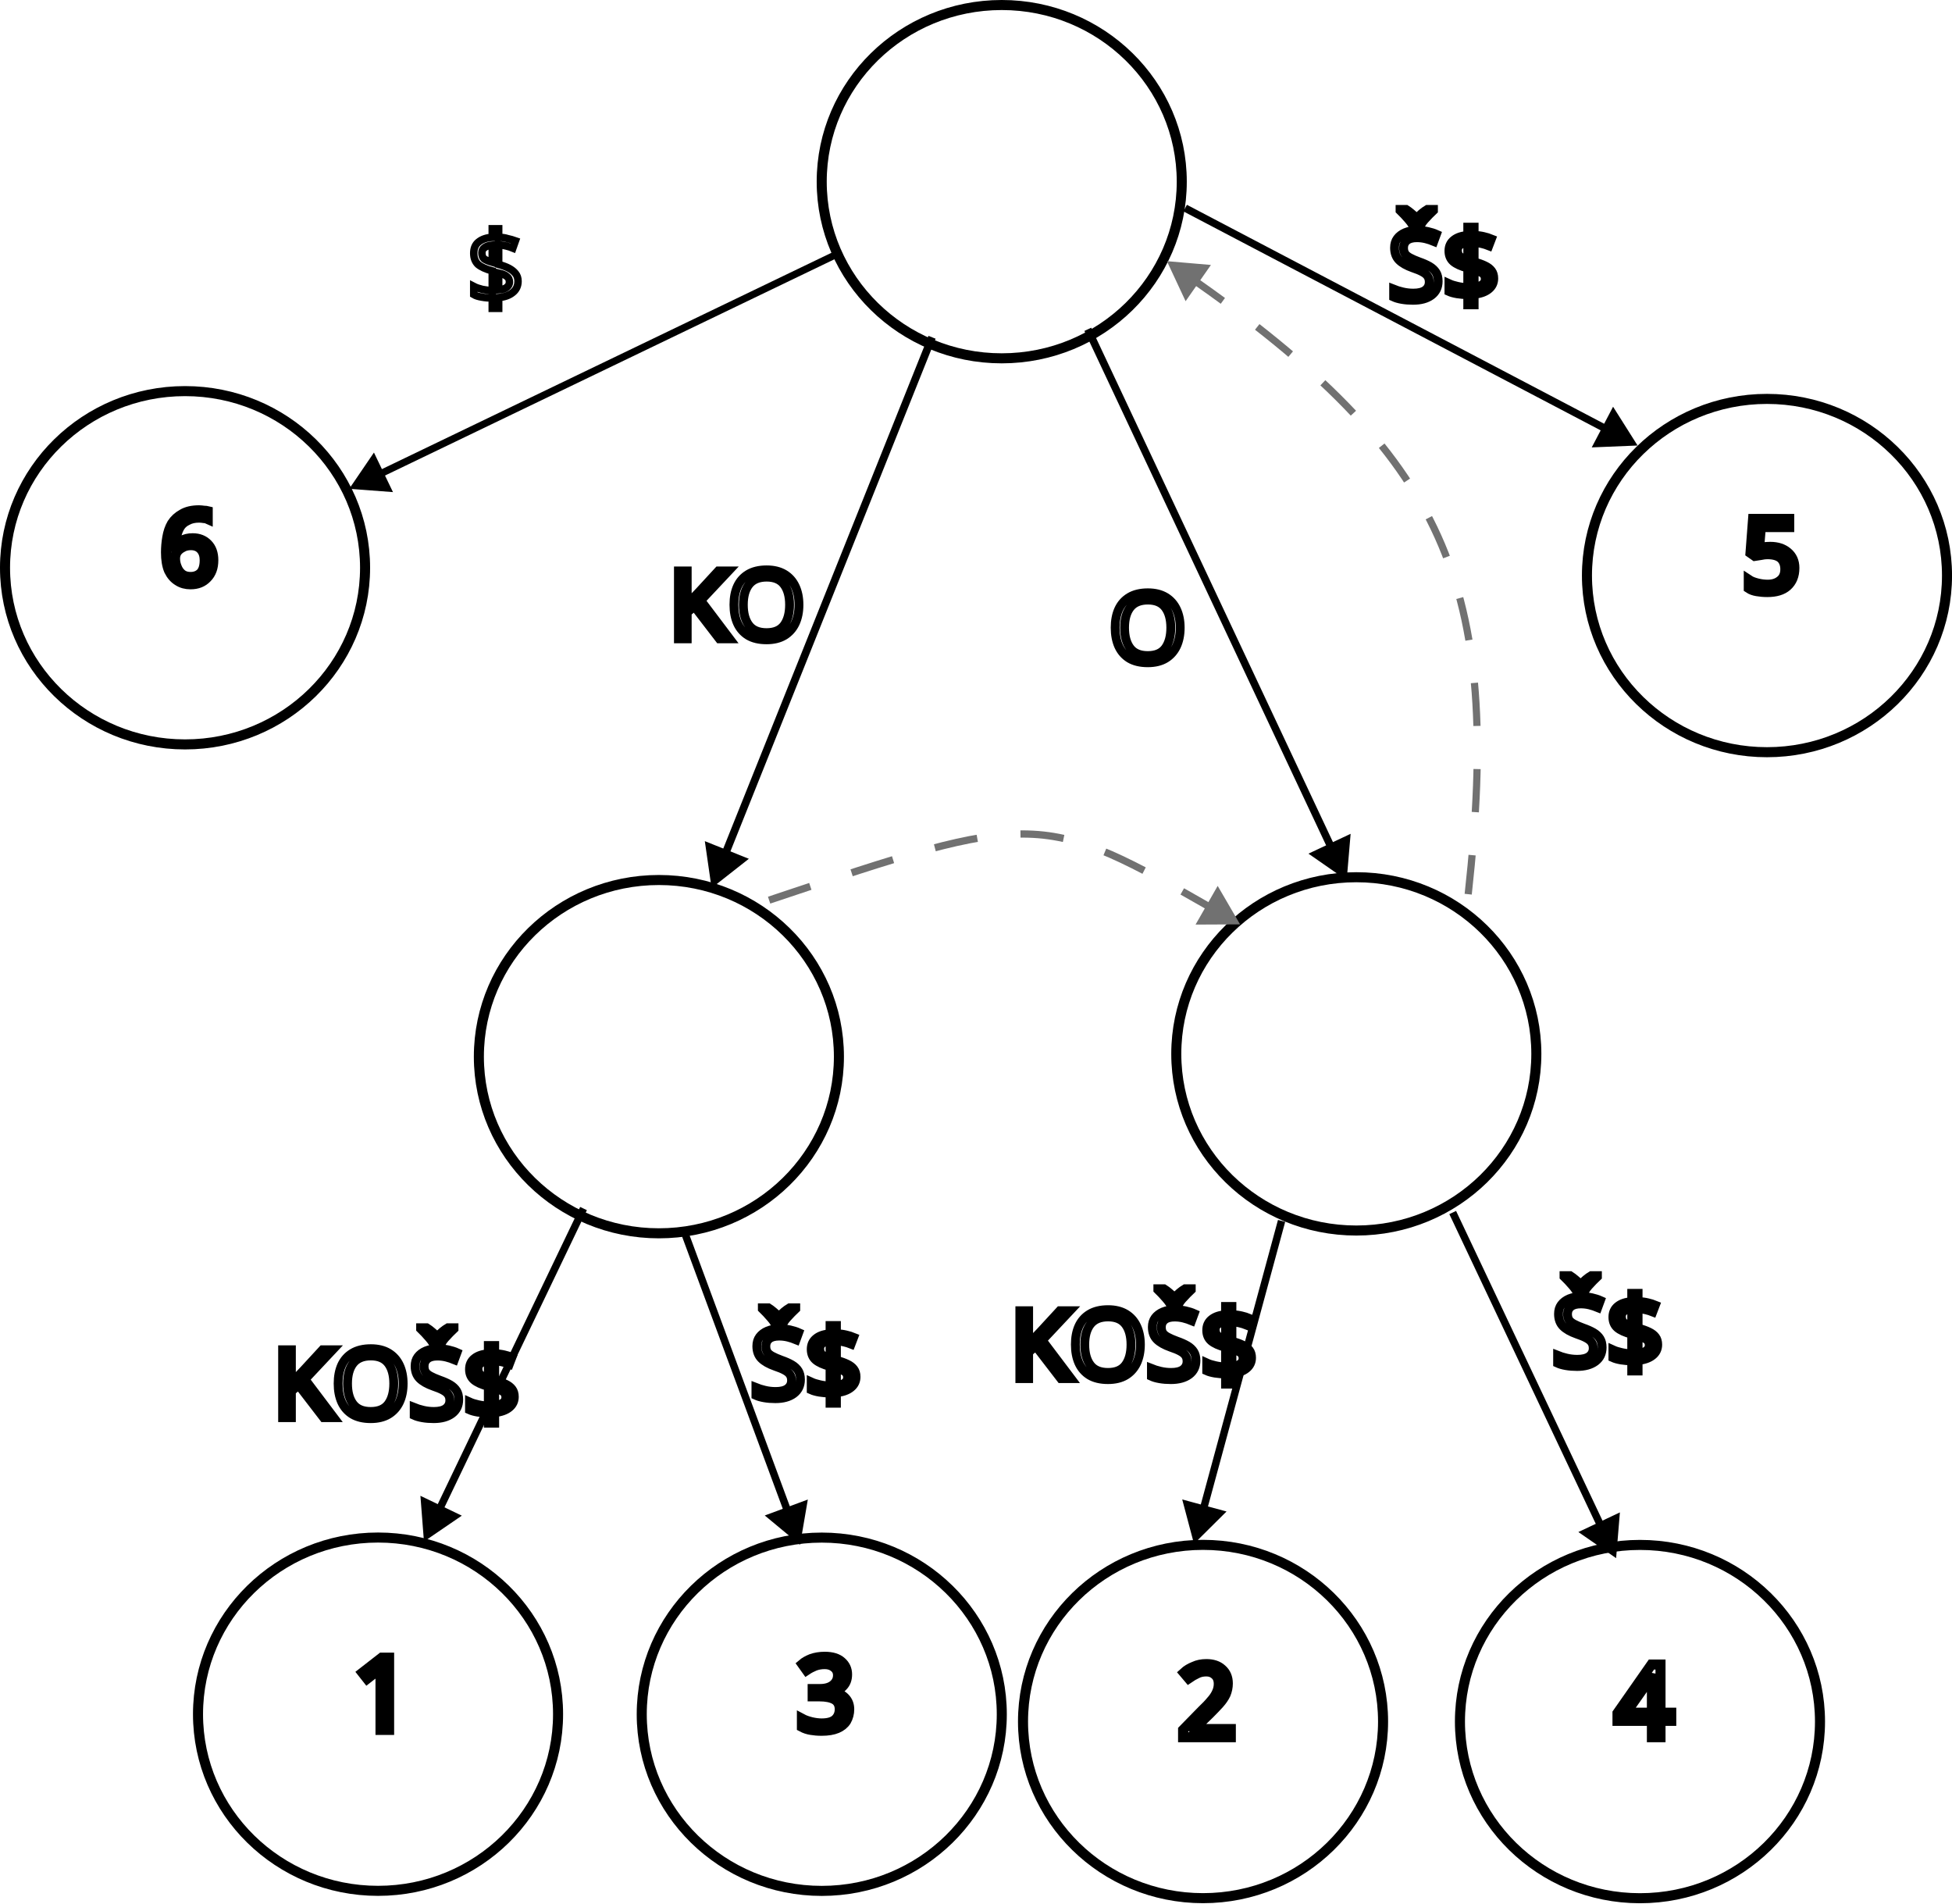
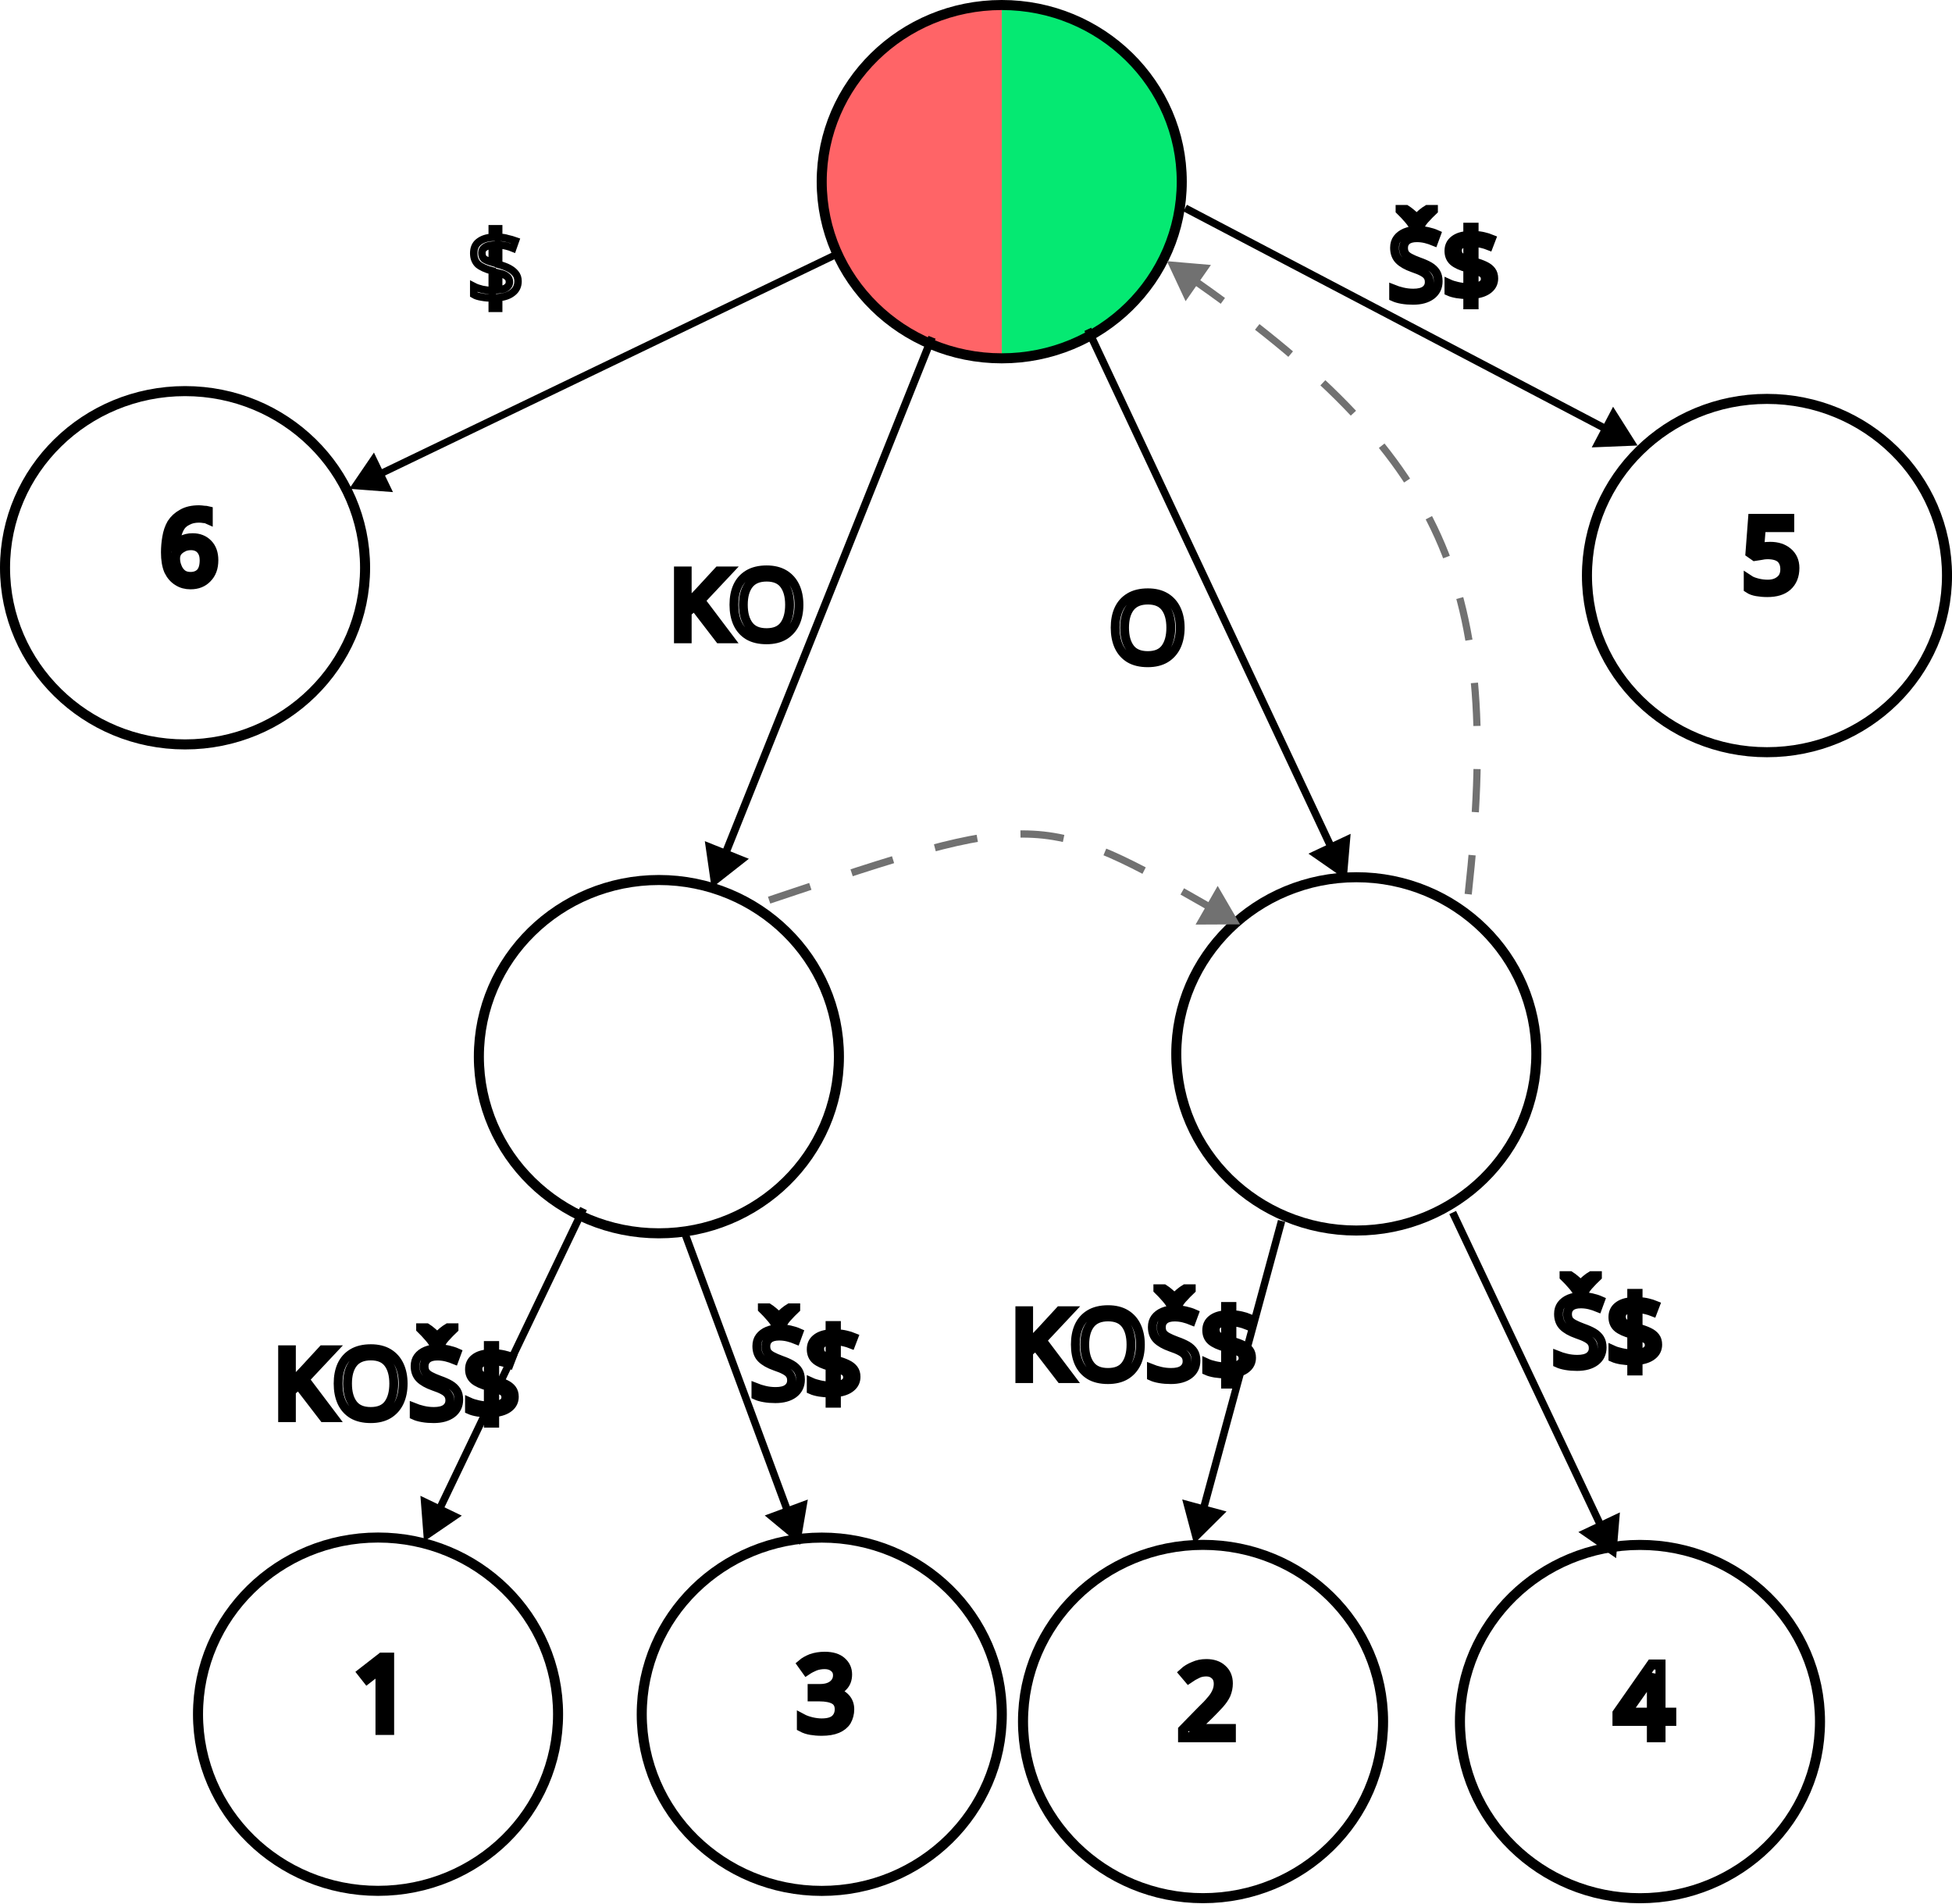
- <svg xmlns="http://www.w3.org/2000/svg" width="70.913mm" height="69.127mm" viewBox="0 0 70.913 69.127" version="1.1" id="svg1" xml:space="preserve">
+ <svg xmlns="http://www.w3.org/2000/svg" xmlns:xlink="http://www.w3.org/1999/xlink" width="70.913mm" height="69.127mm" viewBox="0 0 70.913 69.127" version="1.1" id="svg1" xml:space="preserve">
  <defs id="defs1">
+     <linearGradient id="linearGradient29">
+       <stop style="stop-color:#ff6467;stop-opacity:1;" offset="0.5" id="stop29" />
+       <stop style="stop-color:#05e972;stop-opacity:1;" offset="0.5" id="stop30" />
+     </linearGradient>
    <rect x="490.732" y="241.831" width="161.927" height="94.045" id="rect44" />
    <marker style="overflow:visible" id="Triangle" refX="0" refY="0" orient="auto" markerWidth="1" markerHeight="1" viewBox="0 0 1 1" preserveAspectRatio="xMidYMid">
      <path transform="scale(0.5)" style="fill:context-stroke;fill-rule:evenodd;stroke:context-stroke;stroke-width:1pt" d="M 5.77,0 -2.88,5 V -5 Z" id="path135" />
    </marker>
    <marker style="overflow:visible" id="Triangle-1-27-2-8" refX="0" refY="0" orient="auto-start-reverse" markerWidth="1" markerHeight="1" viewBox="0 0 1 1" preserveAspectRatio="xMidYMid">
      <path transform="scale(0.5)" style="fill:context-stroke;fill-rule:evenodd;stroke:context-stroke;stroke-width:1pt" d="M 5.77,0 -2.88,5 V -5 Z" id="path135-7-9-91-0" />
    </marker>
    <marker style="overflow:visible" id="Triangle-1-27-0-35-6" refX="0" refY="0" orient="auto-start-reverse" markerWidth="1" markerHeight="1" viewBox="0 0 1 1" preserveAspectRatio="xMidYMid">
      <path transform="scale(0.5)" style="fill:context-stroke;fill-rule:evenodd;stroke:context-stroke;stroke-width:1pt" d="M 5.77,0 -2.88,5 V -5 Z" id="path135-7-9-9-9-8" />
    </marker>
    <marker style="overflow:visible" id="Triangle-1-27-0-3-8-1" refX="0" refY="0" orient="auto-start-reverse" markerWidth="1" markerHeight="1" viewBox="0 0 1 1" preserveAspectRatio="xMidYMid">
      <path transform="scale(0.5)" style="fill:context-stroke;fill-rule:evenodd;stroke:context-stroke;stroke-width:1pt" d="M 5.77,0 -2.88,5 V -5 Z" id="path135-7-9-9-8-4-9" />
    </marker>
    <marker style="overflow:visible" id="Triangle-1-2-4-6-7" refX="0" refY="0" orient="auto-start-reverse" markerWidth="1" markerHeight="1" viewBox="0 0 1 1" preserveAspectRatio="xMidYMid">
      <path transform="scale(0.5)" style="fill:context-stroke;fill-rule:evenodd;stroke:context-stroke;stroke-width:1pt" d="M 5.77,0 -2.88,5 V -5 Z" id="path135-7-2-3-3-2" />
    </marker>
    <marker style="overflow:visible" id="Triangle-1-27-0-35-7-2" refX="0" refY="0" orient="auto-start-reverse" markerWidth="1" markerHeight="1" viewBox="0 0 1 1" preserveAspectRatio="xMidYMid">
      <path transform="scale(0.5)" style="fill:context-stroke;fill-rule:evenodd;stroke:context-stroke;stroke-width:1pt" d="M 5.77,0 -2.88,5 V -5 Z" id="path135-7-9-9-9-7-8" />
    </marker>
    <marker style="overflow:visible" id="Triangle-1-27-0-3-8-3-9" refX="0" refY="0" orient="auto-start-reverse" markerWidth="1" markerHeight="1" viewBox="0 0 1 1" preserveAspectRatio="xMidYMid">
      <path transform="scale(0.5)" style="fill:context-stroke;fill-rule:evenodd;stroke:context-stroke;stroke-width:1pt" d="M 5.77,0 -2.88,5 V -5 Z" id="path135-7-9-9-8-4-3-0" />
    </marker>
    <marker style="overflow:visible" id="Triangle-5" refX="0" refY="0" orient="auto-start-reverse" markerWidth="1" markerHeight="1" viewBox="0 0 1 1" preserveAspectRatio="xMidYMid">
      <path transform="scale(0.5)" style="fill:context-stroke;fill-rule:evenodd;stroke:context-stroke;stroke-width:1pt" d="M 5.77,0 -2.88,5 V -5 Z" id="path135-8" />
    </marker>
    <marker style="overflow:visible" id="Triangle-58" refX="0" refY="0" orient="auto-start-reverse" markerWidth="1" markerHeight="1" viewBox="0 0 1 1" preserveAspectRatio="xMidYMid">
      <path transform="scale(0.5)" style="fill:context-stroke;fill-rule:evenodd;stroke:context-stroke;stroke-width:1pt" d="M 5.77,0 -2.88,5 V -5 Z" id="path135-1" />
    </marker>
    <rect x="173.456" y="550.378" width="62.326" height="20.116" id="rect37" />
    <rect x="173.456" y="550.378" width="62.326" height="20.116" id="rect38" />
    <rect x="173.456" y="550.378" width="62.326" height="20.116" id="rect39" />
    <rect x="173.456" y="550.378" width="62.326" height="20.116" id="rect40" />
    <rect x="173.456" y="550.378" width="62.326" height="20.116" id="rect41" />
    <rect x="173.456" y="550.378" width="62.326" height="20.116" id="rect42" />
    <rect x="173.456" y="550.378" width="62.326" height="20.116" id="rect43" />
+     <linearGradient xlink:href="#linearGradient29" id="linearGradient30" x1="97.932" y1="96.689" x2="111.376" y2="96.689" gradientUnits="userSpaceOnUse" />
  </defs>
  <g id="g37" transform="translate(-68.26251,-90.09062)" style="display:inline">
    <text xml:space="preserve" style="font-style:normal;font-variant:normal;font-weight:normal;font-stretch:normal;font-size:3.678px;font-family:sans-serif;-inkscape-font-specification:'sans-serif, Normal';font-variant-ligatures:normal;font-variant-caps:normal;font-variant-numeric:normal;font-variant-east-asian:normal;text-align:start;writing-mode:lr-tb;direction:ltr;text-anchor:start;display:inline;fill:none;fill-opacity:0;fill-rule:nonzero;stroke:#000000;stroke-width:0.365;stroke-dasharray:none;stroke-opacity:1" x="81.102" y="152.919" id="text1">
      <tspan id="tspan1" style="stroke-width:0.365" x="81.102" y="152.919">1</tspan>
    </text>
-     <ellipse style="fill:none;fill-opacity:0;fill-rule:nonzero;stroke:#000000;stroke-width:0.365;stroke-dasharray:none;stroke-opacity:1" id="ellipse1" cx="104.654" cy="96.689" rx="6.54" ry="6.416" />
+     <ellipse style="fill:url(#linearGradient30);fill-opacity:1;fill-rule:nonzero;stroke:#000000;stroke-width:0.365;stroke-dasharray:none;stroke-opacity:1" id="ellipse1" cx="104.654" cy="96.689" rx="6.54" ry="6.416" />
    <ellipse style="fill:none;fill-opacity:0;fill-rule:nonzero;stroke:#000000;stroke-width:0.365;stroke-dasharray:none;stroke-opacity:1" id="ellipse2" cx="92.199" cy="128.469" rx="6.54" ry="6.416" />
    <ellipse style="fill:none;fill-opacity:0;fill-rule:nonzero;stroke:#000000;stroke-width:0.365;stroke-dasharray:none;stroke-opacity:1" id="ellipse3" cx="81.996" cy="152.351" rx="6.54" ry="6.416" />
    <text xml:space="preserve" style="font-style:normal;font-variant:normal;font-weight:normal;font-stretch:normal;font-size:3.678px;font-family:sans-serif;-inkscape-font-specification:'sans-serif, Normal';font-variant-ligatures:normal;font-variant-caps:normal;font-variant-numeric:normal;font-variant-east-asian:normal;text-align:start;writing-mode:lr-tb;direction:ltr;text-anchor:start;display:inline;fill:none;fill-opacity:0;fill-rule:nonzero;stroke:#000000;stroke-width:0.365;stroke-dasharray:none;stroke-opacity:1" x="97.222" y="152.921" id="text3">
      <tspan id="tspan3" style="stroke-width:0.365" x="97.222" y="152.921">3</tspan>
    </text>
    <ellipse style="fill:none;fill-opacity:0;fill-rule:nonzero;stroke:#000000;stroke-width:0.365;stroke-dasharray:none;stroke-opacity:1" id="ellipse4" cx="98.116" cy="152.353" rx="6.54" ry="6.416" />
    <path style="fill:none;fill-opacity:0;fill-rule:nonzero;stroke:#000000;stroke-width:0.28;stroke-dasharray:none;stroke-opacity:1;marker-end:url(#Triangle-1-27-2-8)" d="m 102.122,102.341 -7.639,19.082" id="path5" />
    <path style="fill:none;fill-opacity:0;fill-rule:nonzero;stroke:#000000;stroke-width:0.271;stroke-dasharray:none;stroke-opacity:1;marker-end:url(#Triangle-1-27-0-35-6)" d="m 89.461,133.986 -5.381,11.227" id="path8" />
    <path style="fill:none;fill-opacity:0;fill-rule:nonzero;stroke:#000000;stroke-width:0.271;stroke-dasharray:none;stroke-opacity:1;marker-end:url(#Triangle-1-27-0-3-8-1)" d="m 93.129,134.851 3.865,10.444" id="path9" />
    <text xml:space="preserve" transform="matrix(0.2326683,0,0,0.2252089,52.20115,-13.68717)" id="text28" style="font-style:normal;font-variant:normal;font-weight:300;font-stretch:normal;font-size:15.411px;font-family:Calibri;-inkscape-font-specification:'Calibri, Light';font-variant-ligatures:normal;font-variant-caps:normal;font-variant-numeric:normal;font-variant-east-asian:normal;text-align:start;writing-mode:lr-tb;direction:ltr;white-space:pre;shape-inside:url(#rect37);display:inline;fill:none;fill-opacity:0;fill-rule:nonzero;stroke:#000000;stroke-width:1.38;stroke-dasharray:none;stroke-opacity:1">
      <tspan x="173.457" y="563.862" id="tspan2">KO</tspan>
    </text>
    <text xml:space="preserve" transform="matrix(0.2326683,0,0,0.2252089,55.18426,13.87497)" id="text29" style="font-style:normal;font-variant:normal;font-weight:300;font-stretch:normal;font-size:15.411px;font-family:Calibri;-inkscape-font-specification:'Calibri, Light';font-variant-ligatures:normal;font-variant-caps:normal;font-variant-numeric:normal;font-variant-east-asian:normal;text-align:start;writing-mode:lr-tb;direction:ltr;white-space:pre;shape-inside:url(#rect38);display:inline;fill:none;fill-opacity:0;fill-rule:nonzero;stroke:#000000;stroke-width:1.38;stroke-dasharray:none;stroke-opacity:1">
      <tspan x="173.457" y="563.862" id="tspan4">Š$</tspan>
    </text>
    <ellipse style="fill:none;fill-opacity:0;fill-rule:nonzero;stroke:#000000;stroke-width:0.365;stroke-dasharray:none;stroke-opacity:1" id="ellipse29" cx="117.535" cy="128.368" rx="6.54" ry="6.416" />
    <path style="fill:none;fill-opacity:0;fill-rule:nonzero;stroke:#000000;stroke-width:0.275;stroke-dasharray:none;stroke-opacity:1;marker-end:url(#Triangle-1-2-4-6-7)" d="m 107.781,102.052 8.989,19.125" id="path29" />
    <text xml:space="preserve" transform="matrix(0.2326683,0,0,0.2252089,68.19823,-12.85386)" id="text30" style="font-style:normal;font-variant:normal;font-weight:300;font-stretch:normal;font-size:15.411px;font-family:Calibri;-inkscape-font-specification:'Calibri, Light';font-variant-ligatures:normal;font-variant-caps:normal;font-variant-numeric:normal;font-variant-east-asian:normal;text-align:start;writing-mode:lr-tb;direction:ltr;white-space:pre;shape-inside:url(#rect39);display:inline;fill:none;fill-opacity:0;fill-rule:nonzero;stroke:#000000;stroke-width:1.38;stroke-dasharray:none;stroke-opacity:1">
      <tspan x="173.457" y="563.862" id="tspan5">O</tspan>
    </text>
    <text xml:space="preserve" transform="matrix(0.2326683,0,0,0.2252089,37.82211,14.60027)" id="text31" style="font-style:normal;font-variant:normal;font-weight:300;font-stretch:normal;font-size:15.411px;font-family:Calibri;-inkscape-font-specification:'Calibri, Light';font-variant-ligatures:normal;font-variant-caps:normal;font-variant-numeric:normal;font-variant-east-asian:normal;text-align:start;writing-mode:lr-tb;direction:ltr;white-space:pre;shape-inside:url(#rect40);display:inline;fill:none;fill-opacity:0;fill-rule:nonzero;stroke:#000000;stroke-width:1.38;stroke-dasharray:none;stroke-opacity:1">
      <tspan x="173.457" y="563.862" id="tspan6">KOŠ$</tspan>
    </text>
    <text xml:space="preserve" style="font-style:normal;font-variant:normal;font-weight:normal;font-stretch:normal;font-size:3.678px;font-family:sans-serif;-inkscape-font-specification:'sans-serif, Normal';font-variant-ligatures:normal;font-variant-caps:normal;font-variant-numeric:normal;font-variant-east-asian:normal;text-align:start;writing-mode:lr-tb;direction:ltr;text-anchor:start;display:inline;fill:none;fill-opacity:0;fill-rule:nonzero;stroke:#000000;stroke-width:0.365;stroke-dasharray:none;stroke-opacity:1" x="111.072" y="153.185" id="text32">
      <tspan id="tspan32" style="stroke-width:0.365" x="111.072" y="153.185">2</tspan>
    </text>
    <ellipse style="fill:none;fill-opacity:0;fill-rule:nonzero;stroke:#000000;stroke-width:0.365;stroke-dasharray:none;stroke-opacity:1" id="ellipse32" cx="111.967" cy="152.617" rx="6.54" ry="6.416" />
    <text xml:space="preserve" style="font-style:normal;font-variant:normal;font-weight:normal;font-stretch:normal;font-size:3.678px;font-family:sans-serif;-inkscape-font-specification:'sans-serif, Normal';font-variant-ligatures:normal;font-variant-caps:normal;font-variant-numeric:normal;font-variant-east-asian:normal;text-align:start;writing-mode:lr-tb;direction:ltr;text-anchor:start;display:inline;fill:none;fill-opacity:0;fill-rule:nonzero;stroke:#000000;stroke-width:0.365;stroke-dasharray:none;stroke-opacity:1" x="126.946" y="153.187" id="text33">
      <tspan id="tspan33" style="stroke-width:0.365" x="126.946" y="153.187">4</tspan>
    </text>
    <ellipse style="fill:none;fill-opacity:0;fill-rule:nonzero;stroke:#000000;stroke-width:0.365;stroke-dasharray:none;stroke-opacity:1" id="ellipse33" cx="127.84" cy="152.619" rx="6.54" ry="6.416" />
    <path style="fill:none;fill-opacity:0;fill-rule:nonzero;stroke:#000000;stroke-width:0.271;stroke-dasharray:none;stroke-opacity:1;marker-end:url(#Triangle-1-27-0-35-7-2)" d="m 114.82,134.435 -2.93,10.799" id="path33" />
    <path style="fill:none;fill-opacity:0;fill-rule:nonzero;stroke:#000000;stroke-width:0.271;stroke-dasharray:none;stroke-opacity:1;marker-end:url(#Triangle-1-27-0-3-8-3-9)" d="m 121.037,134.13 5.525,11.683" id="path34" />
    <text xml:space="preserve" transform="matrix(0.2326683,0,0,0.2252089,84.308,12.70601)" id="text34" style="font-style:normal;font-variant:normal;font-weight:300;font-stretch:normal;font-size:15.411px;font-family:Calibri;-inkscape-font-specification:'Calibri, Light';font-variant-ligatures:normal;font-variant-caps:normal;font-variant-numeric:normal;font-variant-east-asian:normal;text-align:start;writing-mode:lr-tb;direction:ltr;white-space:pre;shape-inside:url(#rect41);display:inline;fill:none;fill-opacity:0;fill-rule:nonzero;stroke:#000000;stroke-width:1.38;stroke-dasharray:none;stroke-opacity:1">
      <tspan x="173.457" y="563.862" id="tspan7">Š$</tspan>
    </text>
    <text xml:space="preserve" transform="matrix(0.2326683,0,0,0.2252089,64.60451,13.18277)" id="text35" style="font-style:normal;font-variant:normal;font-weight:300;font-stretch:normal;font-size:15.411px;font-family:Calibri;-inkscape-font-specification:'Calibri, Light';font-variant-ligatures:normal;font-variant-caps:normal;font-variant-numeric:normal;font-variant-east-asian:normal;text-align:start;writing-mode:lr-tb;direction:ltr;white-space:pre;shape-inside:url(#rect42);display:inline;fill:none;fill-opacity:0;fill-rule:nonzero;stroke:#000000;stroke-width:1.38;stroke-dasharray:none;stroke-opacity:1">
      <tspan x="173.457" y="563.862" id="tspan8">KOŠ$</tspan>
    </text>
    <path style="fill:none;fill-opacity:0;fill-rule:nonzero;stroke:#717171;stroke-width:0.263;stroke-dasharray:1.579, 1.579;stroke-dashoffset:0;stroke-opacity:1;marker-end:url(#Triangle-1-27-0-3-8-3-9)" d="m 96.203,122.785 c 9.762,-3.273 9.857,-3.268 16.299,0.416" id="path35" />
    <path style="fill:none;fill-opacity:0;fill-rule:nonzero;stroke:#717171;stroke-width:0.261;stroke-dasharray:1.566, 1.566;stroke-dashoffset:0;stroke-opacity:1;marker-start:url(#Triangle-5)" d="m 111.414,100.107 c 9.409,6.574 11.426,11.191 10.186,22.461" id="path36" />
    <text xml:space="preserve" style="font-style:normal;font-variant:normal;font-weight:normal;font-stretch:normal;font-size:3.678px;font-family:sans-serif;-inkscape-font-specification:'sans-serif, Normal';font-variant-ligatures:normal;font-variant-caps:normal;font-variant-numeric:normal;font-variant-east-asian:normal;text-align:start;writing-mode:lr-tb;direction:ltr;text-anchor:start;display:inline;fill:none;fill-opacity:0;fill-rule:nonzero;stroke:#000000;stroke-width:0.365;stroke-dasharray:none;stroke-opacity:1" x="131.56" y="111.563" id="text36">
      <tspan id="tspan36" style="stroke-width:0.365" x="131.56" y="111.563">5</tspan>
    </text>
    <ellipse style="fill:none;fill-opacity:0;fill-rule:nonzero;stroke:#000000;stroke-width:0.365;stroke-dasharray:none;stroke-opacity:1" id="ellipse36" cx="132.454" cy="110.995" rx="6.54" ry="6.416" />
    <text xml:space="preserve" style="font-style:normal;font-variant:normal;font-weight:normal;font-stretch:normal;font-size:3.678px;font-family:sans-serif;-inkscape-font-specification:'sans-serif, Normal';font-variant-ligatures:normal;font-variant-caps:normal;font-variant-numeric:normal;font-variant-east-asian:normal;text-align:start;writing-mode:lr-tb;direction:ltr;text-anchor:start;display:inline;fill:none;fill-opacity:0;fill-rule:nonzero;stroke:#000000;stroke-width:0.365;stroke-dasharray:none;stroke-opacity:1" x="74.091" y="111.281" id="text36-8">
      <tspan id="tspan36-8" style="stroke-width:0.365" x="74.091" y="111.281">6</tspan>
    </text>
    <ellipse style="fill:none;fill-opacity:0;fill-rule:nonzero;stroke:#000000;stroke-width:0.365;stroke-dasharray:none;stroke-opacity:1" id="ellipse36-2" cx="74.985" cy="110.712" rx="6.54" ry="6.416" />
    <text xml:space="preserve" transform="matrix(0.2326683,0,0,0.2252089,78.35142,-26.01841)" id="text37" style="font-style:normal;font-variant:normal;font-weight:300;font-stretch:normal;font-size:15.411px;font-family:Calibri;-inkscape-font-specification:'Calibri, Light';font-variant-ligatures:normal;font-variant-caps:normal;font-variant-numeric:normal;font-variant-east-asian:normal;text-align:start;writing-mode:lr-tb;direction:ltr;white-space:pre;shape-inside:url(#rect43);display:inline;fill:none;fill-opacity:0;fill-rule:nonzero;stroke:#000000;stroke-width:1.38;stroke-dasharray:none;stroke-opacity:1">
      <tspan x="173.457" y="563.862" id="tspan9">Š$</tspan>
    </text>
    <path style="fill:none;fill-opacity:0;fill-rule:nonzero;stroke:#000000;stroke-width:0.271;stroke-dasharray:none;stroke-dashoffset:0;stroke-opacity:1;marker-end:url(#Triangle-58)" d="m 111.318,97.649 c 15.583,8.176 15.583,8.176 15.583,8.176" id="path37" />
    <path style="fill:none;fill-opacity:0;stroke:#000000;stroke-width:0.259;marker-end:url(#Triangle)" d="M 98.756,99.277 81.779,107.445" id="path43" />
    <text xml:space="preserve" style="font-style:normal;font-variant:normal;font-weight:300;font-stretch:normal;font-size:3.528px;font-family:Calibri;-inkscape-font-specification:'Calibri, Light';font-variant-ligatures:normal;font-variant-caps:normal;font-variant-numeric:normal;font-variant-east-asian:normal;text-align:start;writing-mode:lr-tb;direction:ltr;text-anchor:start;fill:none;fill-opacity:0;stroke:#000000;stroke-width:0.271" x="85.254" y="101.083" id="text38">
      <tspan id="tspan31" style="font-style:normal;font-variant:normal;font-weight:300;font-stretch:normal;font-size:3.528px;font-family:Calibri;-inkscape-font-specification:'Calibri, Light';font-variant-ligatures:normal;font-variant-caps:normal;font-variant-numeric:normal;font-variant-east-asian:normal;stroke-width:0.271" x="85.254" y="101.083">$</tspan>
    </text>
    <text xml:space="preserve" transform="matrix(0.2645833,0,0,0.2645833,-2.116667,-108.0823)" id="text39" style="font-style:normal;font-variant:normal;font-weight:300;font-stretch:normal;font-size:13.333px;font-family:Calibri;-inkscape-font-specification:'Calibri, Light';font-variant-ligatures:normal;font-variant-caps:normal;font-variant-numeric:normal;font-variant-east-asian:normal;text-align:start;writing-mode:lr-tb;direction:ltr;white-space:pre;shape-inside:url(#rect44);display:inline;fill:none;fill-opacity:0;stroke:#000000;stroke-width:1.024" />
  </g>
</svg>
